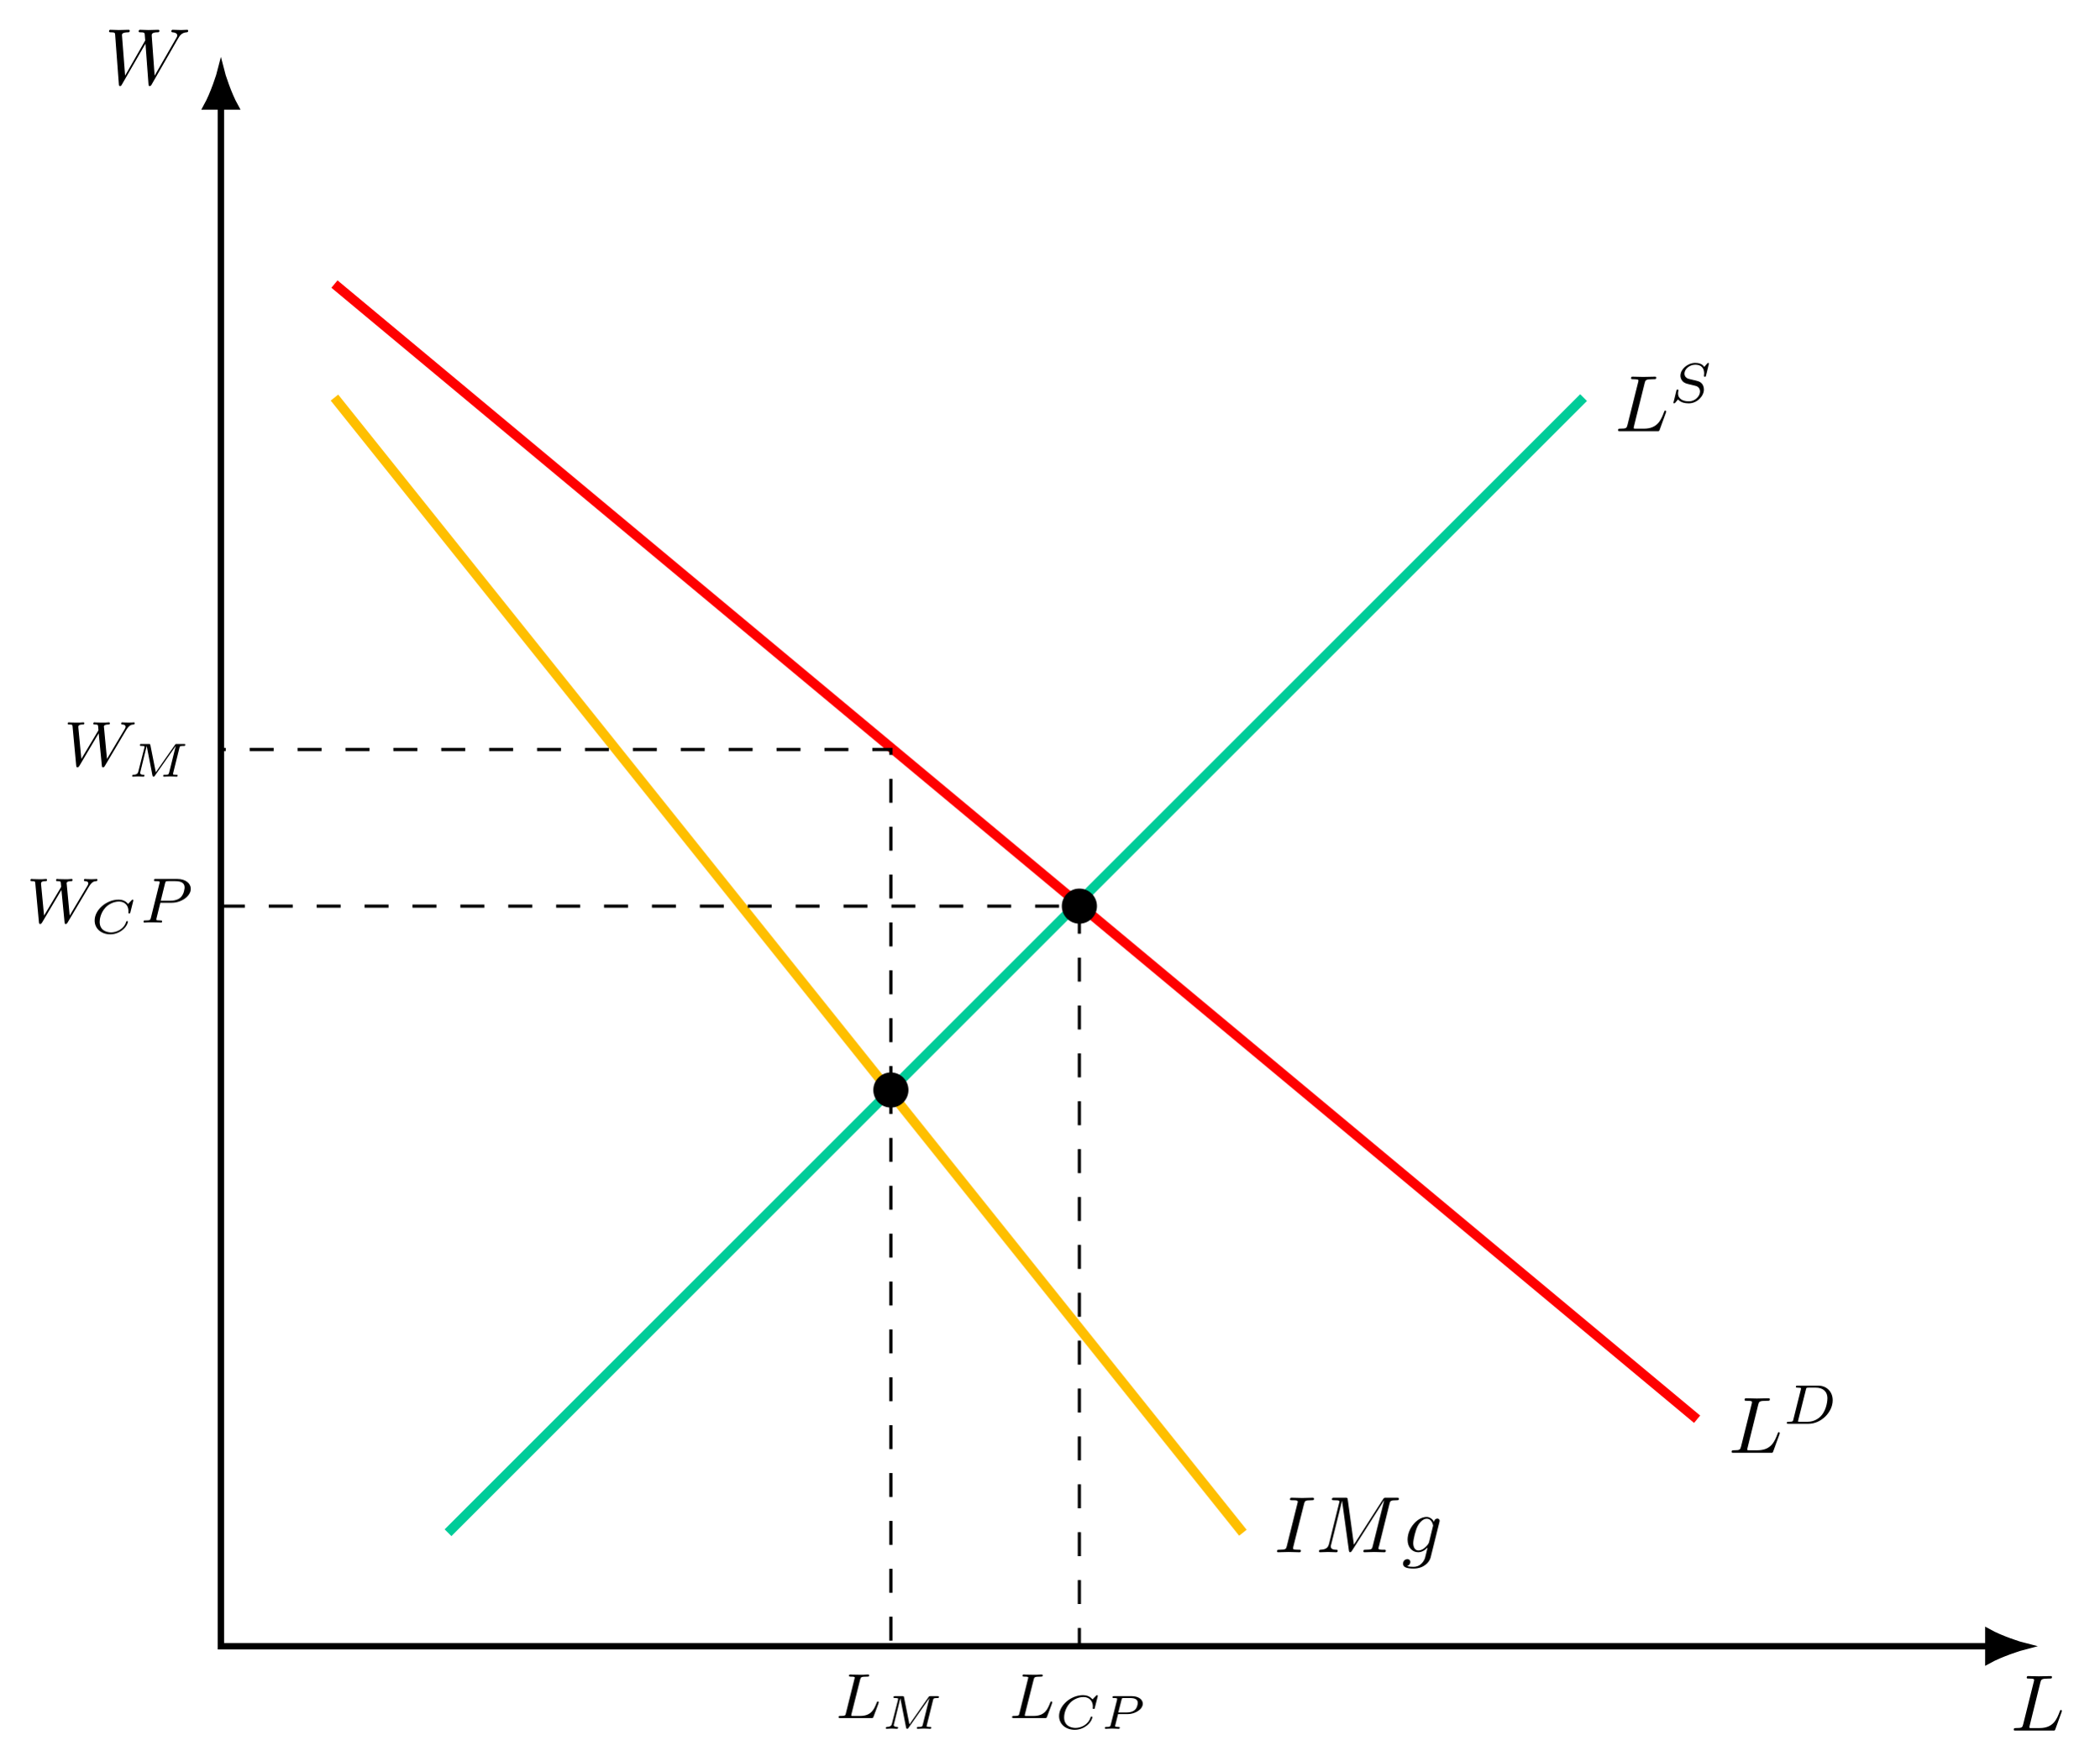
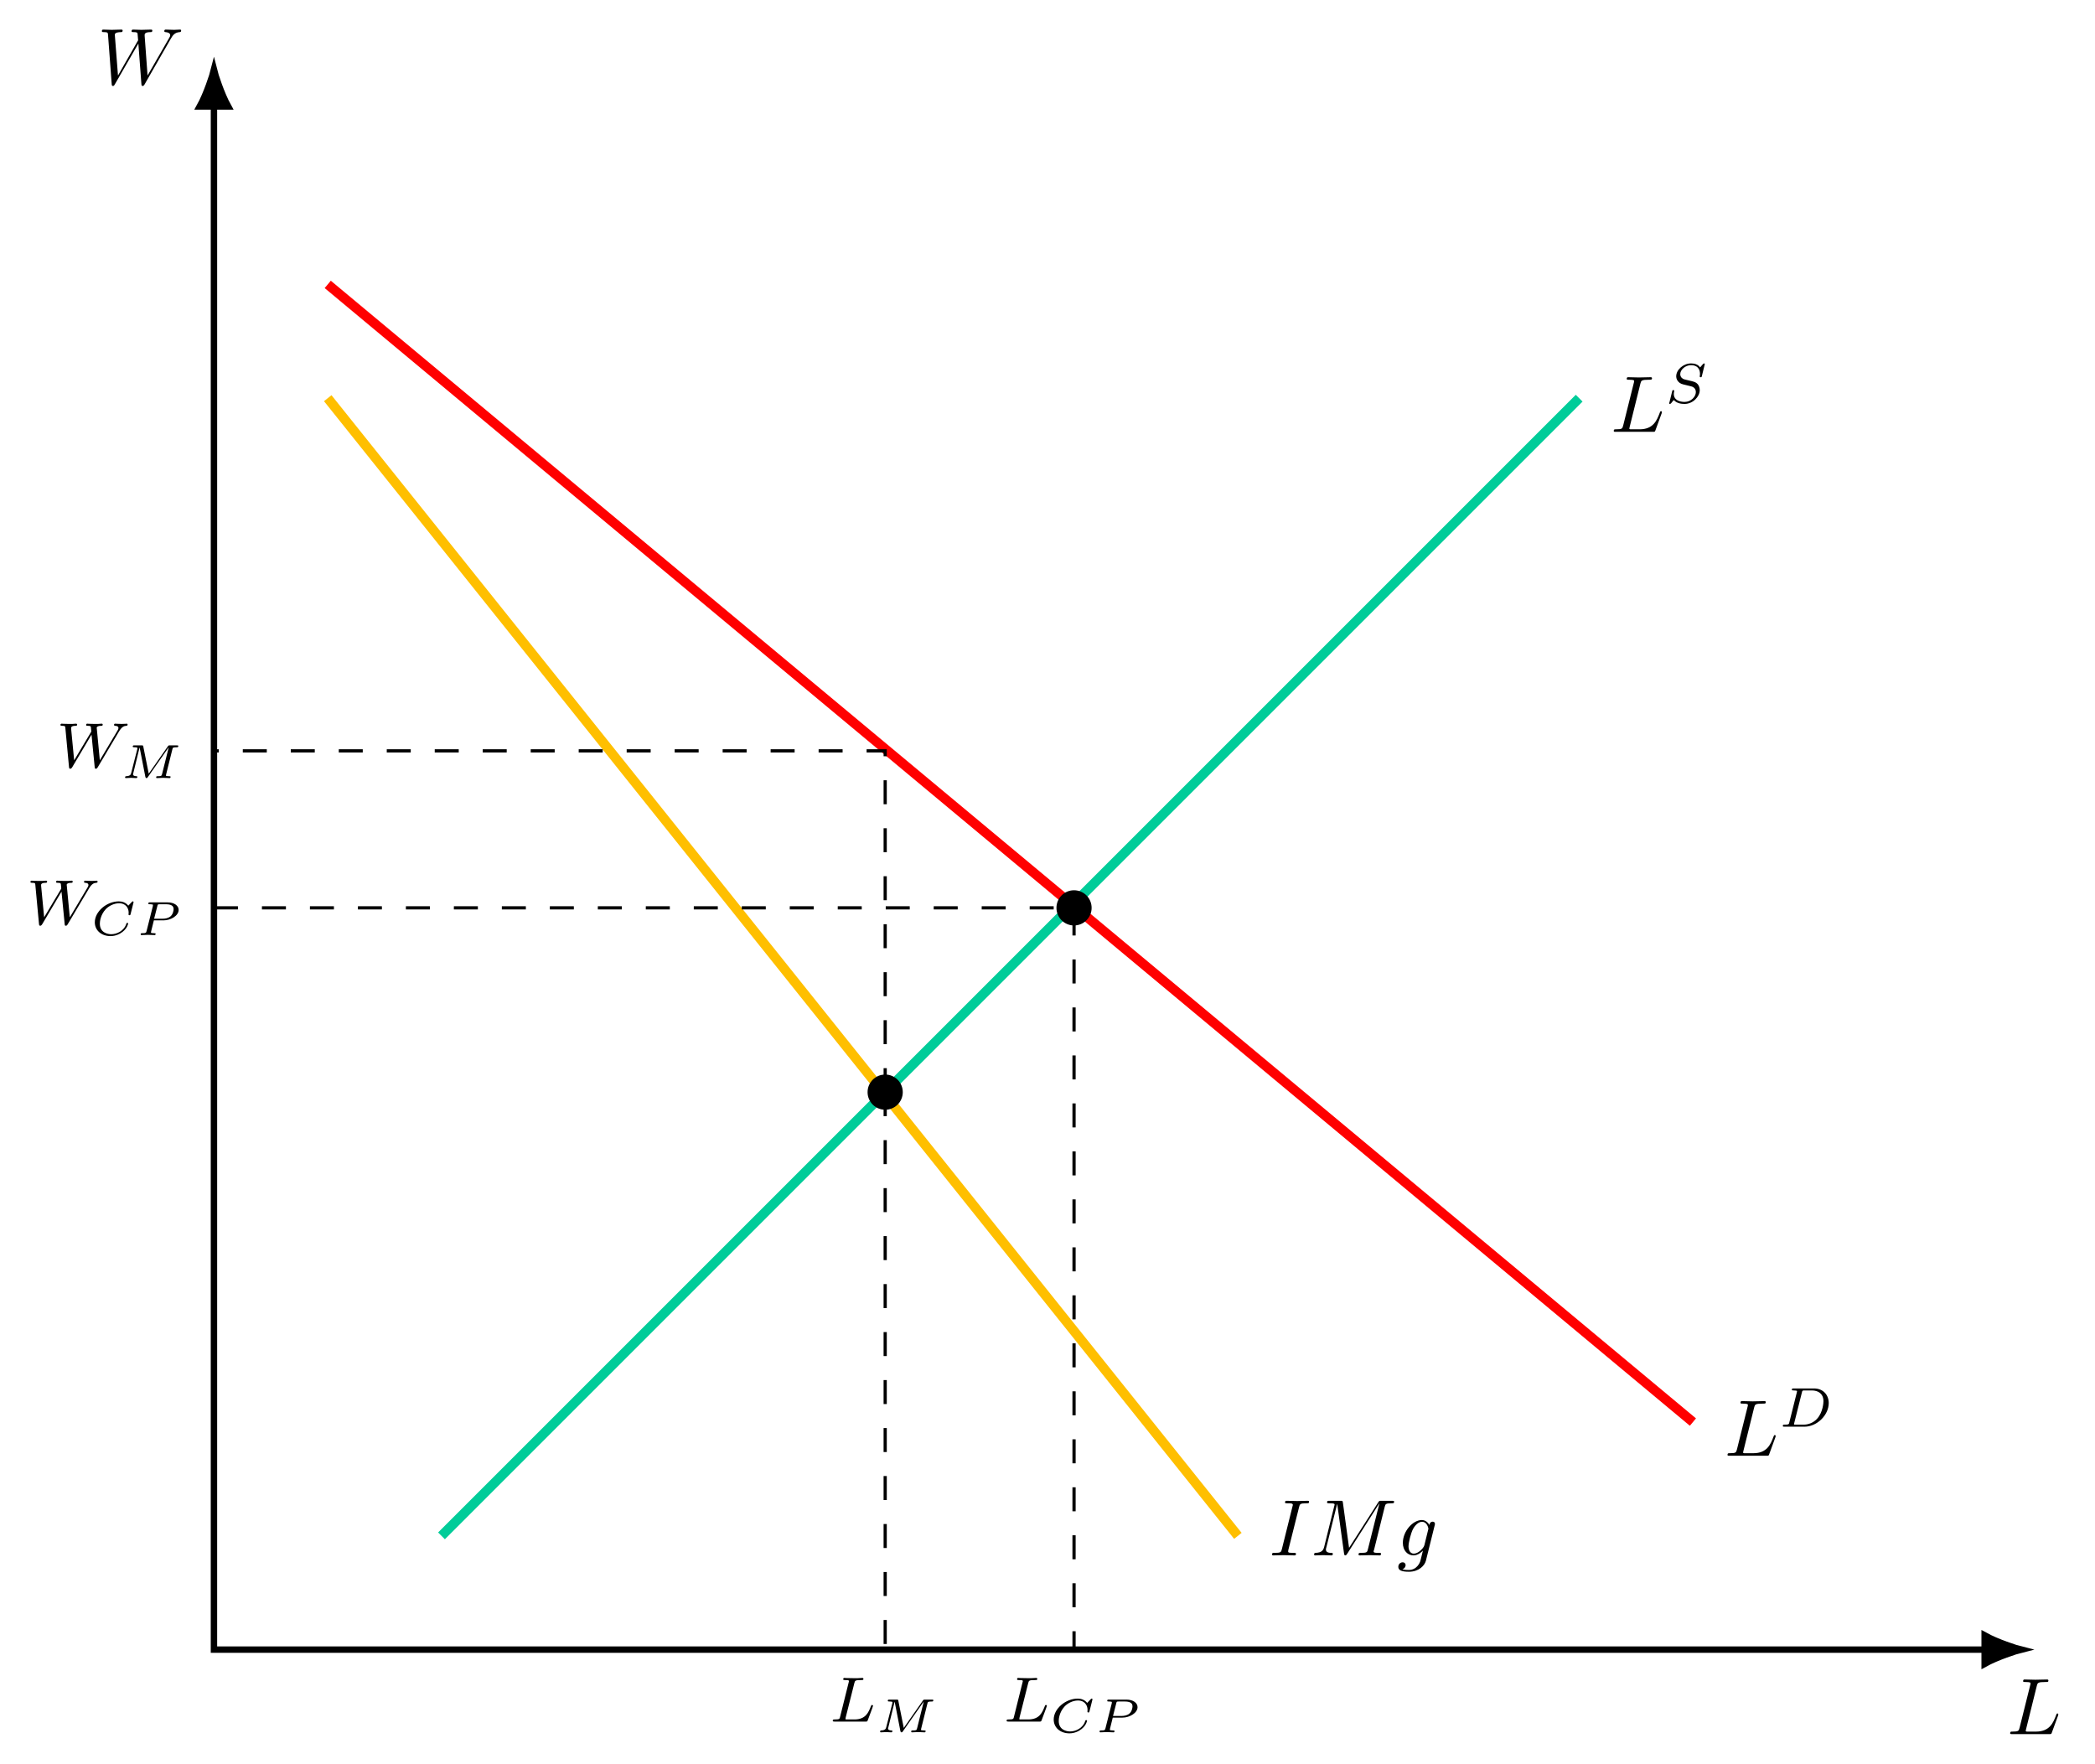
- <svg xmlns="http://www.w3.org/2000/svg" xmlns:xlink="http://www.w3.org/1999/xlink" width="261.051" height="218.997" viewBox="0 0 261.051 218.997">
+ <svg xmlns="http://www.w3.org/2000/svg" xmlns:xlink="http://www.w3.org/1999/xlink" width="260.137" height="218.997" viewBox="0 0 260.137 218.997">
  <defs>
    <g>
      <g id="glyph-0-0">
        <path d="M 9.094 -5.625 C 9.344 -6.062 9.578 -6.422 10.203 -6.469 C 10.297 -6.484 10.391 -6.484 10.391 -6.672 C 10.391 -6.703 10.359 -6.781 10.281 -6.781 C 10.047 -6.781 9.766 -6.75 9.516 -6.75 C 9.172 -6.75 8.812 -6.781 8.484 -6.781 C 8.422 -6.781 8.297 -6.781 8.297 -6.594 C 8.297 -6.484 8.391 -6.469 8.438 -6.469 C 8.688 -6.453 9.031 -6.375 9.031 -6.078 C 9.031 -5.969 8.984 -5.891 8.906 -5.75 L 6.219 -1.078 L 5.859 -6 C 5.844 -6.203 5.828 -6.453 6.547 -6.469 C 6.719 -6.469 6.812 -6.469 6.812 -6.672 C 6.812 -6.766 6.703 -6.781 6.672 -6.781 C 6.266 -6.781 5.859 -6.75 5.453 -6.75 C 5.234 -6.75 4.641 -6.781 4.422 -6.781 C 4.359 -6.781 4.234 -6.781 4.234 -6.578 C 4.234 -6.469 4.328 -6.469 4.469 -6.469 C 4.906 -6.469 4.969 -6.406 4.984 -6.219 L 5.047 -5.453 L 2.547 -1.078 L 2.156 -6.109 C 2.156 -6.234 2.156 -6.453 2.922 -6.469 C 3.016 -6.469 3.125 -6.469 3.125 -6.672 C 3.125 -6.781 3 -6.781 2.984 -6.781 C 2.594 -6.781 2.172 -6.75 1.766 -6.75 C 1.422 -6.75 1.062 -6.781 0.719 -6.781 C 0.672 -6.781 0.547 -6.781 0.547 -6.594 C 0.547 -6.469 0.641 -6.469 0.797 -6.469 C 1.297 -6.469 1.297 -6.375 1.312 -6.109 L 1.766 -0.047 C 1.781 0.141 1.781 0.219 1.922 0.219 C 2.047 0.219 2.078 0.156 2.156 0.016 L 5.078 -5.047 L 5.453 -0.047 C 5.469 0.172 5.484 0.219 5.609 0.219 C 5.734 0.219 5.797 0.125 5.844 0.031 Z M 9.094 -5.625 " />
      </g>
      <g id="glyph-0-1">
        <path d="M 3.703 -6 C 3.797 -6.359 3.828 -6.469 4.766 -6.469 C 5.062 -6.469 5.141 -6.469 5.141 -6.656 C 5.141 -6.781 5.031 -6.781 4.984 -6.781 C 4.656 -6.781 3.844 -6.75 3.516 -6.75 C 3.219 -6.75 2.484 -6.781 2.188 -6.781 C 2.125 -6.781 2 -6.781 2 -6.578 C 2 -6.469 2.094 -6.469 2.281 -6.469 C 2.297 -6.469 2.484 -6.469 2.656 -6.453 C 2.844 -6.422 2.922 -6.422 2.922 -6.297 C 2.922 -6.25 2.922 -6.219 2.891 -6.109 L 1.562 -0.781 C 1.453 -0.391 1.438 -0.312 0.656 -0.312 C 0.484 -0.312 0.391 -0.312 0.391 -0.109 C 0.391 0 0.469 0 0.656 0 L 5.25 0 C 5.484 0 5.5 0 5.562 -0.172 L 6.344 -2.312 C 6.375 -2.422 6.375 -2.438 6.375 -2.453 C 6.375 -2.484 6.344 -2.562 6.266 -2.562 C 6.172 -2.562 6.156 -2.516 6.094 -2.344 C 5.75 -1.438 5.312 -0.312 3.609 -0.312 L 2.672 -0.312 C 2.531 -0.312 2.516 -0.312 2.453 -0.312 C 2.344 -0.328 2.328 -0.344 2.328 -0.422 C 2.328 -0.453 2.328 -0.469 2.375 -0.641 Z M 3.703 -6 " />
      </g>
      <g id="glyph-0-2">
        <path d="M 3.703 -6.016 C 3.797 -6.375 3.828 -6.469 4.609 -6.469 C 4.859 -6.469 4.938 -6.469 4.938 -6.656 C 4.938 -6.781 4.828 -6.781 4.781 -6.781 C 4.5 -6.781 3.766 -6.75 3.469 -6.75 C 3.172 -6.75 2.453 -6.781 2.156 -6.781 C 2.078 -6.781 1.953 -6.781 1.953 -6.578 C 1.953 -6.469 2.047 -6.469 2.234 -6.469 C 2.656 -6.469 2.922 -6.469 2.922 -6.281 C 2.922 -6.234 2.922 -6.219 2.891 -6.125 L 1.562 -0.781 C 1.469 -0.406 1.438 -0.312 0.656 -0.312 C 0.422 -0.312 0.344 -0.312 0.344 -0.109 C 0.344 0 0.453 0 0.484 0 C 0.781 0 1.5 -0.031 1.781 -0.031 C 2.078 -0.031 2.812 0 3.109 0 C 3.188 0 3.312 0 3.312 -0.188 C 3.312 -0.312 3.234 -0.312 3.016 -0.312 C 2.844 -0.312 2.781 -0.312 2.594 -0.328 C 2.375 -0.344 2.344 -0.391 2.344 -0.5 C 2.344 -0.578 2.359 -0.656 2.375 -0.719 Z M 3.703 -6.016 " />
      </g>
      <g id="glyph-0-3">
        <path d="M 9.188 -6.016 C 9.281 -6.375 9.297 -6.469 10.047 -6.469 C 10.266 -6.469 10.359 -6.469 10.359 -6.672 C 10.359 -6.781 10.266 -6.781 10.094 -6.781 L 8.781 -6.781 C 8.516 -6.781 8.516 -6.781 8.391 -6.594 L 4.766 -0.938 L 4 -6.547 C 3.969 -6.781 3.953 -6.781 3.688 -6.781 L 2.328 -6.781 C 2.141 -6.781 2.031 -6.781 2.031 -6.594 C 2.031 -6.469 2.125 -6.469 2.328 -6.469 C 2.453 -6.469 2.625 -6.453 2.75 -6.453 C 2.906 -6.422 2.969 -6.406 2.969 -6.297 C 2.969 -6.25 2.953 -6.219 2.922 -6.109 L 1.672 -1.047 C 1.562 -0.656 1.406 -0.344 0.594 -0.312 C 0.547 -0.312 0.422 -0.297 0.422 -0.125 C 0.422 -0.031 0.469 0 0.562 0 C 0.875 0 1.219 -0.031 1.547 -0.031 C 1.891 -0.031 2.25 0 2.562 0 C 2.625 0 2.75 0 2.75 -0.203 C 2.75 -0.312 2.641 -0.312 2.562 -0.312 C 2 -0.312 1.891 -0.516 1.891 -0.75 C 1.891 -0.812 1.906 -0.859 1.938 -0.969 L 3.281 -6.375 L 3.297 -6.375 L 4.141 -0.234 C 4.172 -0.109 4.172 0 4.297 0 C 4.406 0 4.469 -0.109 4.516 -0.172 L 8.516 -6.453 L 8.531 -6.453 L 7.109 -0.781 C 7.016 -0.391 7 -0.312 6.219 -0.312 C 6.047 -0.312 5.938 -0.312 5.938 -0.125 C 5.938 0 6.047 0 6.078 0 C 6.359 0 7.031 -0.031 7.312 -0.031 C 7.719 -0.031 8.141 0 8.547 0 C 8.609 0 8.734 0 8.734 -0.203 C 8.734 -0.312 8.656 -0.312 8.469 -0.312 C 8.094 -0.312 7.812 -0.312 7.812 -0.484 C 7.812 -0.531 7.812 -0.547 7.875 -0.719 Z M 9.188 -6.016 " />
      </g>
      <g id="glyph-0-4">
        <path d="M 4.672 -3.734 C 4.688 -3.797 4.703 -3.844 4.703 -3.922 C 4.703 -4.094 4.578 -4.188 4.422 -4.188 C 4.312 -4.188 4.047 -4.125 4.016 -3.766 C 3.828 -4.125 3.484 -4.391 3.078 -4.391 C 1.953 -4.391 0.719 -3 0.719 -1.562 C 0.719 -0.578 1.328 0 2.047 0 C 2.625 0 3.094 -0.469 3.188 -0.578 L 3.203 -0.562 C 3 0.312 2.875 0.719 2.875 0.75 C 2.844 0.828 2.5 1.812 1.453 1.812 C 1.266 1.812 0.938 1.812 0.656 1.719 C 0.953 1.625 1.062 1.375 1.062 1.203 C 1.062 1.047 0.953 0.859 0.688 0.859 C 0.469 0.859 0.156 1.031 0.156 1.422 C 0.156 1.828 0.516 2.031 1.469 2.031 C 2.703 2.031 3.422 1.266 3.578 0.672 Z M 3.391 -1.266 C 3.328 -1.016 3.094 -0.766 2.875 -0.578 C 2.672 -0.391 2.359 -0.219 2.078 -0.219 C 1.578 -0.219 1.422 -0.734 1.422 -1.125 C 1.422 -1.609 1.719 -2.781 1.984 -3.281 C 2.25 -3.766 2.672 -4.172 3.094 -4.172 C 3.75 -4.172 3.891 -3.359 3.891 -3.312 C 3.891 -3.266 3.875 -3.203 3.859 -3.172 Z M 3.391 -1.266 " />
      </g>
      <g id="glyph-1-0">
        <path d="M 1.312 -0.547 C 1.266 -0.312 1.25 -0.25 0.703 -0.25 C 0.578 -0.25 0.5 -0.25 0.5 -0.094 C 0.5 0 0.578 0 0.703 0 L 3.188 0 C 4.734 0 6.203 -1.422 6.203 -2.938 C 6.203 -3.953 5.5 -4.75 4.375 -4.75 L 1.844 -4.75 C 1.703 -4.75 1.625 -4.75 1.625 -4.594 C 1.625 -4.5 1.703 -4.5 1.844 -4.5 C 1.953 -4.5 1.984 -4.5 2.109 -4.484 C 2.25 -4.469 2.266 -4.453 2.266 -4.391 C 2.266 -4.375 2.266 -4.344 2.234 -4.234 Z M 2.875 -4.266 C 2.922 -4.484 2.938 -4.5 3.219 -4.5 L 4.109 -4.5 C 4.891 -4.5 5.547 -4.109 5.547 -3.156 C 5.547 -3 5.484 -1.797 4.781 -1.016 C 4.516 -0.703 3.922 -0.25 3.062 -0.25 L 2.109 -0.25 C 1.891 -0.25 1.891 -0.25 1.891 -0.312 C 1.891 -0.328 1.891 -0.359 1.922 -0.469 Z M 2.875 -4.266 " />
      </g>
      <g id="glyph-1-1">
        <path d="M 4.938 -4.797 C 4.938 -4.828 4.922 -4.891 4.844 -4.891 C 4.812 -4.891 4.797 -4.875 4.703 -4.797 L 4.359 -4.391 C 4.109 -4.766 3.672 -4.891 3.234 -4.891 C 2.266 -4.891 1.391 -4.094 1.391 -3.297 C 1.391 -3.188 1.406 -2.906 1.625 -2.656 C 1.859 -2.375 2.109 -2.312 2.594 -2.203 C 2.719 -2.172 3.078 -2.094 3.172 -2.062 C 3.406 -2.016 3.828 -1.859 3.828 -1.328 C 3.828 -0.766 3.234 -0.109 2.438 -0.109 C 1.828 -0.109 1.094 -0.328 1.094 -1.094 C 1.094 -1.172 1.109 -1.328 1.141 -1.453 C 1.141 -1.469 1.141 -1.484 1.141 -1.484 C 1.141 -1.578 1.062 -1.578 1.031 -1.578 C 0.938 -1.578 0.922 -1.562 0.891 -1.438 L 0.547 -0.047 C 0.531 -0.016 0.516 0.016 0.516 0.062 C 0.516 0.094 0.547 0.141 0.625 0.141 C 0.656 0.141 0.672 0.125 0.766 0.047 C 0.828 -0.047 1.016 -0.266 1.094 -0.344 C 1.453 0.062 2 0.141 2.422 0.141 C 3.469 0.141 4.312 -0.766 4.312 -1.578 C 4.312 -1.891 4.188 -2.172 4.047 -2.328 C 3.797 -2.578 3.688 -2.609 2.797 -2.812 C 2.656 -2.844 2.422 -2.906 2.359 -2.922 C 2.188 -2.984 1.891 -3.156 1.891 -3.562 C 1.891 -4.109 2.516 -4.672 3.234 -4.672 C 3.984 -4.672 4.344 -4.234 4.344 -3.578 C 4.344 -3.484 4.312 -3.328 4.312 -3.266 C 4.312 -3.172 4.406 -3.172 4.438 -3.172 C 4.547 -3.172 4.547 -3.203 4.578 -3.328 Z M 4.938 -4.797 " />
      </g>
      <g id="glyph-2-0">
        <path d="M 7.75 -4.469 C 8.109 -5.062 8.375 -5.141 8.641 -5.156 C 8.719 -5.172 8.812 -5.172 8.812 -5.312 C 8.812 -5.359 8.766 -5.422 8.703 -5.422 C 8.562 -5.422 8.688 -5.391 8.062 -5.391 C 7.547 -5.391 7.312 -5.422 7.266 -5.422 C 7.141 -5.422 7.125 -5.328 7.125 -5.266 C 7.125 -5.172 7.234 -5.156 7.25 -5.156 C 7.484 -5.156 7.672 -5.078 7.672 -4.875 C 7.672 -4.766 7.594 -4.641 7.562 -4.578 L 5.359 -0.875 L 4.984 -4.812 C 4.984 -4.828 4.969 -4.891 4.969 -4.906 C 4.969 -5.031 5.125 -5.156 5.516 -5.156 C 5.625 -5.156 5.719 -5.156 5.719 -5.312 C 5.719 -5.375 5.672 -5.422 5.594 -5.422 C 5.516 -5.422 5.219 -5.406 5.141 -5.391 L 4.672 -5.391 C 3.953 -5.391 3.875 -5.422 3.812 -5.422 C 3.781 -5.422 3.656 -5.422 3.656 -5.266 C 3.656 -5.156 3.75 -5.156 3.875 -5.156 C 4.203 -5.156 4.234 -5.094 4.25 -4.984 C 4.25 -4.969 4.297 -4.516 4.297 -4.484 C 4.297 -4.453 4.297 -4.422 4.234 -4.328 L 2.172 -0.875 L 1.797 -4.781 C 1.797 -4.812 1.797 -4.875 1.797 -4.922 C 1.797 -4.984 1.859 -5.156 2.344 -5.156 C 2.422 -5.156 2.547 -5.156 2.547 -5.312 C 2.547 -5.375 2.484 -5.422 2.406 -5.422 C 2.328 -5.422 2.047 -5.406 1.953 -5.391 L 1.484 -5.391 C 0.75 -5.391 0.719 -5.422 0.625 -5.422 C 0.5 -5.422 0.469 -5.328 0.469 -5.266 C 0.469 -5.156 0.594 -5.156 0.672 -5.156 C 1.047 -5.156 1.062 -5.109 1.078 -4.906 L 1.531 -0.062 C 1.547 0.094 1.562 0.172 1.688 0.172 C 1.75 0.172 1.828 0.141 1.922 0 L 4.328 -4.062 L 4.719 -0.062 C 4.734 0.094 4.734 0.172 4.859 0.172 C 5 0.172 5.047 0.078 5.094 0 Z M 7.75 -4.469 " />
      </g>
      <g id="glyph-2-1">
-         <path d="M 2.5 -2.469 L 3.938 -2.469 C 5.094 -2.469 6.281 -3.266 6.281 -4.203 C 6.281 -4.875 5.641 -5.422 4.625 -5.422 L 1.938 -5.422 C 1.797 -5.422 1.703 -5.422 1.703 -5.266 C 1.703 -5.156 1.797 -5.156 1.922 -5.156 C 2.188 -5.156 2.422 -5.156 2.422 -5.031 C 2.422 -5 2.406 -5 2.391 -4.891 L 1.328 -0.625 C 1.25 -0.328 1.234 -0.266 0.672 -0.266 C 0.484 -0.266 0.406 -0.266 0.406 -0.109 C 0.406 -0.078 0.422 0 0.531 0 C 0.688 0 0.875 -0.016 1.031 -0.031 L 1.531 -0.031 C 2.297 -0.031 2.5 0 2.562 0 C 2.609 0 2.719 0 2.719 -0.156 C 2.719 -0.266 2.609 -0.266 2.469 -0.266 C 2.453 -0.266 2.312 -0.266 2.172 -0.281 C 2.016 -0.297 2 -0.312 2 -0.391 C 2 -0.422 2.016 -0.469 2.016 -0.516 Z M 3.078 -4.859 C 3.156 -5.141 3.156 -5.156 3.484 -5.156 L 4.359 -5.156 C 5.016 -5.156 5.516 -4.969 5.516 -4.375 C 5.516 -4.281 5.469 -3.578 5.031 -3.141 C 4.906 -3.016 4.531 -2.719 3.75 -2.719 L 2.547 -2.719 Z M 3.078 -4.859 " />
-       </g>
-       <g id="glyph-2-2">
        <path d="M 3.078 -4.797 C 3.156 -5.078 3.172 -5.156 3.891 -5.156 C 4.125 -5.156 4.203 -5.156 4.203 -5.312 C 4.203 -5.328 4.188 -5.422 4.062 -5.422 C 3.891 -5.422 3.656 -5.406 3.5 -5.391 L 2.922 -5.391 C 2.094 -5.391 1.906 -5.422 1.844 -5.422 C 1.812 -5.422 1.688 -5.422 1.688 -5.266 C 1.688 -5.156 1.797 -5.156 1.922 -5.156 C 2.188 -5.156 2.406 -5.156 2.406 -5.031 C 2.406 -5 2.406 -5 2.375 -4.891 L 1.312 -0.625 C 1.25 -0.328 1.234 -0.266 0.641 -0.266 C 0.484 -0.266 0.391 -0.266 0.391 -0.109 C 0.391 0 0.5 0 0.641 0 L 4.469 0 C 4.672 0 4.672 -0.016 4.734 -0.156 C 4.812 -0.375 5.391 -1.875 5.391 -1.953 C 5.391 -2.031 5.328 -2.062 5.281 -2.062 C 5.188 -2.062 5.172 -2.016 5.125 -1.891 C 4.828 -1.156 4.5 -0.266 3.078 -0.266 L 2.062 -0.266 C 2 -0.281 1.969 -0.281 1.969 -0.328 C 1.969 -0.391 1.984 -0.453 2 -0.516 Z M 3.078 -4.797 " />
      </g>
      <g id="glyph-3-0">
        <path d="M 5.297 -4.016 C 5.297 -4.078 5.312 -4.094 5.312 -4.109 C 5.312 -4.125 5.297 -4.188 5.219 -4.188 C 5.172 -4.188 5.172 -4.188 5.109 -4.125 L 4.656 -3.656 C 4.344 -4.047 3.906 -4.188 3.484 -4.188 C 1.969 -4.188 0.5 -2.922 0.5 -1.594 C 0.5 -0.562 1.344 0.125 2.453 0.125 C 3.062 0.125 3.609 -0.125 3.953 -0.406 C 4.547 -0.875 4.641 -1.406 4.641 -1.438 C 4.641 -1.5 4.594 -1.516 4.531 -1.516 C 4.469 -1.516 4.438 -1.5 4.422 -1.438 C 4.141 -0.5 3.203 -0.109 2.547 -0.109 C 2.094 -0.109 1.125 -0.297 1.125 -1.422 C 1.125 -1.656 1.188 -2.484 1.844 -3.203 C 2.156 -3.547 2.797 -3.953 3.531 -3.953 C 4.297 -3.953 4.703 -3.406 4.703 -2.781 C 4.703 -2.672 4.688 -2.578 4.688 -2.562 C 4.688 -2.469 4.781 -2.469 4.797 -2.469 C 4.875 -2.469 4.906 -2.469 4.938 -2.594 Z M 5.297 -4.016 " />
      </g>
      <g id="glyph-3-1">
        <path d="M 2.156 -1.828 L 3.359 -1.828 C 4.25 -1.828 5.234 -2.406 5.234 -3.125 C 5.234 -3.656 4.688 -4.062 3.859 -4.062 L 1.672 -4.062 C 1.562 -4.062 1.469 -4.062 1.469 -3.922 C 1.469 -3.828 1.547 -3.828 1.672 -3.828 C 1.781 -3.828 1.922 -3.828 2.047 -3.781 C 2.047 -3.719 2.047 -3.688 2.031 -3.594 L 1.25 -0.5 C 1.188 -0.281 1.172 -0.234 0.734 -0.234 C 0.594 -0.234 0.516 -0.234 0.516 -0.094 C 0.516 -0.047 0.547 0 0.625 0 C 0.75 0 0.891 -0.016 1.016 -0.016 C 1.156 -0.016 1.281 -0.031 1.422 -0.031 C 1.547 -0.031 1.688 -0.016 1.828 -0.016 C 1.953 -0.016 2.109 0 2.234 0 C 2.281 0 2.375 0 2.375 -0.156 C 2.375 -0.234 2.297 -0.234 2.172 -0.234 C 2.156 -0.234 2.047 -0.234 1.953 -0.25 C 1.828 -0.266 1.797 -0.266 1.797 -0.328 C 1.797 -0.344 1.797 -0.375 1.812 -0.438 Z M 2.594 -3.625 C 2.641 -3.812 2.641 -3.828 2.891 -3.828 L 3.656 -3.828 C 4.203 -3.828 4.609 -3.688 4.609 -3.234 C 4.609 -3.047 4.531 -2.562 4.188 -2.297 C 3.922 -2.094 3.547 -2.031 3.203 -2.031 L 2.188 -2.031 Z M 2.594 -3.625 " />
      </g>
      <g id="glyph-3-2">
        <path d="M 6.406 -3.578 C 6.453 -3.781 6.469 -3.828 6.953 -3.828 C 7.047 -3.828 7.141 -3.828 7.141 -3.984 C 7.141 -4.062 7.062 -4.062 6.953 -4.062 L 6.109 -4.062 C 5.938 -4.062 5.922 -4.062 5.828 -3.922 L 3.469 -0.547 L 2.797 -3.906 C 2.781 -4.062 2.734 -4.062 2.578 -4.062 L 1.688 -4.062 C 1.578 -4.062 1.484 -4.062 1.484 -3.922 C 1.484 -3.828 1.578 -3.828 1.688 -3.828 C 1.797 -3.828 1.938 -3.828 2.062 -3.781 C 2.062 -3.734 2.062 -3.688 2.047 -3.594 L 1.297 -0.656 C 1.25 -0.422 1.141 -0.25 0.656 -0.234 C 0.578 -0.234 0.531 -0.172 0.531 -0.078 C 0.531 -0.062 0.547 0 0.625 0 C 0.781 0 1.125 -0.031 1.266 -0.031 L 1.594 -0.016 C 1.703 -0.016 1.828 0 1.922 0 C 2.047 0 2.062 -0.125 2.062 -0.156 C 2.047 -0.234 1.984 -0.234 1.906 -0.234 C 1.641 -0.25 1.516 -0.328 1.516 -0.469 C 1.516 -0.516 1.531 -0.531 1.547 -0.594 L 2.328 -3.781 L 2.344 -3.781 L 3.047 -0.172 C 3.078 -0.062 3.094 0 3.188 0 C 3.281 0 3.328 -0.062 3.359 -0.125 L 5.953 -3.828 L 5.125 -0.5 C 5.062 -0.281 5.047 -0.234 4.609 -0.234 C 4.484 -0.234 4.469 -0.234 4.438 -0.219 C 4.406 -0.203 4.391 -0.125 4.391 -0.078 C 4.391 -0.062 4.406 0 4.484 0 C 4.609 0 4.734 -0.016 4.859 -0.016 C 4.984 -0.016 5.125 -0.031 5.25 -0.031 C 5.25 -0.031 5.672 -0.016 5.672 -0.016 C 5.781 -0.016 5.922 0 6.047 0 C 6.078 0 6.125 0 6.156 -0.047 C 6.156 -0.062 6.188 -0.125 6.188 -0.156 C 6.172 -0.234 6.109 -0.234 5.984 -0.234 C 5.906 -0.234 5.812 -0.25 5.75 -0.25 C 5.641 -0.266 5.609 -0.266 5.609 -0.328 C 5.609 -0.344 5.609 -0.375 5.625 -0.438 Z M 6.406 -3.578 " />
      </g>
    </g>
    <clipPath id="clip-0">
-       <path clip-rule="nonzero" d="M 14 0.395 L 41 0.395 L 41 25 L 14 25 Z M 14 0.395 " />
+       <path clip-rule="nonzero" d="M 13 0.359 L 40 0.359 L 40 25 L 13 25 Z M 13 0.359 " />
    </clipPath>
    <clipPath id="clip-1">
-       <path clip-rule="nonzero" d="M 236 191 L 260.105 191 L 260.105 218 L 236 218 Z M 236 191 " />
+       <path clip-rule="nonzero" d="M 235 191 L 259.277 191 L 259.277 218 L 235 218 Z M 235 191 " />
    </clipPath>
  </defs>
-   <path fill="none" stroke-width="0.797" stroke-linecap="butt" stroke-linejoin="miter" stroke="rgb(0%, 0%, 0%)" stroke-opacity="1" stroke-miterlimit="10" d="M -0 192.252 L -0 0.001 L 220.599 0.001 " transform="matrix(0.996378, 0, 0, -0.996378, 27.46914, 204.802)" />
-   <path fill-rule="nonzero" fill="rgb(0%, 0%, 0%)" fill-opacity="1" d="M 27.469 8.73 C 27.332 9.285 26.551 11.723 25.703 13.246 L 29.234 13.246 C 28.387 11.723 27.605 9.285 27.469 8.73 Z M 27.469 8.73 " />
+   <path fill="none" stroke-width="0.797" stroke-linecap="butt" stroke-linejoin="miter" stroke="rgb(0%, 0%, 0%)" stroke-opacity="1" stroke-miterlimit="10" d="M -0 192.249 L -0 0 L 220.596 0 " transform="matrix(0.996693, 0, 0, -0.996693, 26.56686, 204.8322)" />
+   <path fill-rule="nonzero" fill="rgb(0%, 0%, 0%)" fill-opacity="1" d="M 26.566 8.699 C 26.43 9.254 25.648 11.691 24.801 13.219 L 28.332 13.219 C 27.484 11.691 26.703 9.254 26.566 8.699 Z M 26.566 8.699 " />
  <g clip-path="url(#clip-0)">
-     <path fill="none" stroke-width="0.797" stroke-linecap="butt" stroke-linejoin="miter" stroke="rgb(0%, 0%, 0%)" stroke-opacity="1" stroke-miterlimit="10" d="M 4.534 0 C 3.977 0.138 1.531 0.922 0.002 1.772 L 0.002 -1.772 C 1.531 -0.921 3.977 -0.137 4.534 0 Z M 4.534 0 " transform="matrix(0, -0.996378, -0.996378, 0, 27.46914, 13.24767)" />
+     <path fill="none" stroke-width="0.797" stroke-linecap="butt" stroke-linejoin="miter" stroke="rgb(0%, 0%, 0%)" stroke-opacity="1" stroke-miterlimit="10" d="M 4.533 0 C 3.976 0.138 1.531 0.921 -0.002 1.772 L -0.002 -1.771 C 1.531 -0.921 3.976 -0.137 4.533 0 Z M 4.533 0 " transform="matrix(0, -0.996693, -0.996693, 0, 26.56686, 13.21718)" />
  </g>
-   <path fill-rule="nonzero" fill="rgb(0%, 0%, 0%)" fill-opacity="1" d="M 251.785 204.801 C 251.23 204.664 248.793 203.887 247.27 203.035 L 247.27 206.566 C 248.793 205.719 251.23 204.941 251.785 204.801 Z M 251.785 204.801 " />
+   <path fill-rule="nonzero" fill="rgb(0%, 0%, 0%)" fill-opacity="1" d="M 250.953 204.832 C 250.398 204.695 247.961 203.914 246.434 203.066 L 246.434 206.598 C 247.961 205.75 250.398 204.969 250.953 204.832 Z M 250.953 204.832 " />
  <g clip-path="url(#clip-1)">
-     <path fill="none" stroke-width="0.797" stroke-linecap="butt" stroke-linejoin="miter" stroke="rgb(0%, 0%, 0%)" stroke-opacity="1" stroke-miterlimit="10" d="M 4.534 0.001 C 3.977 0.138 1.531 0.919 0.002 1.773 L 0.002 -1.771 C 1.531 -0.92 3.977 -0.14 4.534 0.001 Z M 4.534 0.001 " transform="matrix(0.996378, 0, 0, -0.996378, 247.2677, 204.802)" />
+     <path fill="none" stroke-width="0.797" stroke-linecap="butt" stroke-linejoin="miter" stroke="rgb(0%, 0%, 0%)" stroke-opacity="1" stroke-miterlimit="10" d="M 4.533 0 C 3.977 0.137 1.531 0.921 -0.001 1.772 L -0.001 -1.771 C 1.531 -0.921 3.977 -0.137 4.533 0 Z M 4.533 0 " transform="matrix(0.996693, 0, 0, -0.996693, 246.435, 204.8322)" />
  </g>
  <g fill="rgb(0%, 0%, 0%)" fill-opacity="1">
-     <use xlink:href="#glyph-0-0" x="13.01" y="10.486" />
+     <use xlink:href="#glyph-0-0" x="12.103" y="10.455" />
  </g>
  <g fill="rgb(0%, 0%, 0%)" fill-opacity="1">
-     <use xlink:href="#glyph-0-1" x="250.042" y="215.29" />
+     <use xlink:href="#glyph-0-1" x="249.21" y="215.323" />
  </g>
-   <path fill="none" stroke-width="1.196" stroke-linecap="butt" stroke-linejoin="miter" stroke="rgb(100%, 0%, 0%)" stroke-opacity="1" stroke-miterlimit="10" d="M 14.172 170.082 L 184.253 28.346 " transform="matrix(0.996378, 0, 0, -0.996378, 27.46914, 204.802)" />
+   <path fill="none" stroke-width="1.196" stroke-linecap="butt" stroke-linejoin="miter" stroke="rgb(100%, 0%, 0%)" stroke-opacity="1" stroke-miterlimit="10" d="M 14.175 170.082 L 184.253 28.348 " transform="matrix(0.996693, 0, 0, -0.996693, 26.56686, 204.8322)" />
  <g fill="rgb(0%, 0%, 0%)" fill-opacity="1">
-     <use xlink:href="#glyph-0-1" x="214.958" y="180.734" />
+     <use xlink:href="#glyph-0-1" x="214.115" y="180.756" />
  </g>
  <g fill="rgb(0%, 0%, 0%)" fill-opacity="1">
-     <use xlink:href="#glyph-1-0" x="221.713" y="177.131" />
+     <use xlink:href="#glyph-1-0" x="220.872" y="177.152" />
  </g>
-   <path fill="none" stroke-width="1.196" stroke-linecap="butt" stroke-linejoin="miter" stroke="rgb(0%, 79.999%, 59.999%)" stroke-opacity="1" stroke-miterlimit="10" d="M 28.348 14.174 L 170.081 155.906 " transform="matrix(0.996378, 0, 0, -0.996378, 27.46914, 204.802)" />
+   <path fill="none" stroke-width="1.196" stroke-linecap="butt" stroke-linejoin="miter" stroke="rgb(0%, 79.999%, 59.999%)" stroke-opacity="1" stroke-miterlimit="10" d="M 28.347 14.172 L 170.081 155.906 " transform="matrix(0.996693, 0, 0, -0.996693, 26.56686, 204.8322)" />
  <g fill="rgb(0%, 0%, 0%)" fill-opacity="1">
-     <use xlink:href="#glyph-0-1" x="200.836" y="53.637" />
+     <use xlink:href="#glyph-0-1" x="199.989" y="53.619" />
  </g>
  <g fill="rgb(0%, 0%, 0%)" fill-opacity="1">
-     <use xlink:href="#glyph-1-1" x="207.591" y="50.034" />
+     <use xlink:href="#glyph-1-1" x="206.746" y="50.015" />
  </g>
-   <path fill="none" stroke-width="1.196" stroke-linecap="butt" stroke-linejoin="miter" stroke="rgb(100%, 75%, 0%)" stroke-opacity="1" stroke-miterlimit="10" d="M 14.172 155.906 L 127.559 14.174 " transform="matrix(0.996378, 0, 0, -0.996378, 27.46914, 204.802)" />
+   <path fill="none" stroke-width="1.196" stroke-linecap="butt" stroke-linejoin="miter" stroke="rgb(100%, 75%, 0%)" stroke-opacity="1" stroke-miterlimit="10" d="M 14.175 155.906 L 127.562 14.172 " transform="matrix(0.996693, 0, 0, -0.996693, 26.56686, 204.8322)" />
  <g fill="rgb(0%, 0%, 0%)" fill-opacity="1">
-     <use xlink:href="#glyph-0-2" x="158.47" y="193.107" />
+     <use xlink:href="#glyph-0-2" x="157.609" y="193.133" />
  </g>
  <g fill="rgb(0%, 0%, 0%)" fill-opacity="1">
-     <use xlink:href="#glyph-0-3" x="163.608" y="193.107" />
+     <use xlink:href="#glyph-0-3" x="162.749" y="193.133" />
  </g>
  <g fill="rgb(0%, 0%, 0%)" fill-opacity="1">
-     <use xlink:href="#glyph-0-4" x="174.33" y="193.107" />
+     <use xlink:href="#glyph-0-4" x="173.474" y="193.133" />
  </g>
-   <path fill-rule="nonzero" fill="rgb(0%, 0%, 0%)" fill-opacity="1" stroke-width="0.399" stroke-linecap="butt" stroke-linejoin="miter" stroke="rgb(0%, 0%, 0%)" stroke-opacity="1" stroke-miterlimit="10" d="M 109.145 92.41 C 109.145 93.512 108.251 94.402 107.149 94.402 C 106.052 94.402 105.158 93.512 105.158 92.41 C 105.158 91.309 106.052 90.419 107.149 90.419 C 108.251 90.419 109.145 91.309 109.145 92.41 Z M 109.145 92.41 " transform="matrix(0.996378, 0, 0, -0.996378, 27.46914, 204.802)" />
-   <path fill-rule="nonzero" fill="rgb(0%, 0%, 0%)" fill-opacity="1" stroke-width="0.399" stroke-linecap="butt" stroke-linejoin="miter" stroke="rgb(0%, 0%, 0%)" stroke-opacity="1" stroke-miterlimit="10" d="M 85.614 69.448 C 85.614 70.55 84.724 71.444 83.623 71.444 C 82.521 71.444 81.631 70.55 81.631 69.448 C 81.631 68.35 82.521 67.457 83.623 67.457 C 84.724 67.457 85.614 68.35 85.614 69.448 Z M 85.614 69.448 " transform="matrix(0.996378, 0, 0, -0.996378, 27.46914, 204.802)" />
-   <path fill="none" stroke-width="0.399" stroke-linecap="butt" stroke-linejoin="miter" stroke="rgb(0%, 0%, 0%)" stroke-opacity="1" stroke-dasharray="2.989 2.989" stroke-miterlimit="10" d="M -0 92.41 L 107.149 92.41 L 107.149 0.001 " transform="matrix(0.996378, 0, 0, -0.996378, 27.46914, 204.802)" />
+   <path fill-rule="nonzero" fill="rgb(0%, 0%, 0%)" fill-opacity="1" stroke-width="0.399" stroke-linecap="butt" stroke-linejoin="miter" stroke="rgb(0%, 0%, 0%)" stroke-opacity="1" stroke-miterlimit="10" d="M 109.142 92.411 C 109.142 93.513 108.252 94.402 107.151 94.402 C 106.049 94.402 105.16 93.513 105.16 92.411 C 105.16 91.31 106.049 90.416 107.151 90.416 C 108.252 90.416 109.142 91.31 109.142 92.411 Z M 109.142 92.411 " transform="matrix(0.996693, 0, 0, -0.996693, 26.56686, 204.8322)" />
+   <path fill-rule="nonzero" fill="rgb(0%, 0%, 0%)" fill-opacity="1" stroke-width="0.399" stroke-linecap="butt" stroke-linejoin="miter" stroke="rgb(0%, 0%, 0%)" stroke-opacity="1" stroke-miterlimit="10" d="M 85.615 69.449 C 85.615 70.55 84.725 71.443 83.624 71.443 C 82.522 71.443 81.629 70.55 81.629 69.449 C 81.629 68.347 82.522 67.458 83.624 67.458 C 84.725 67.458 85.615 68.347 85.615 69.449 Z M 85.615 69.449 " transform="matrix(0.996693, 0, 0, -0.996693, 26.56686, 204.8322)" />
+   <path fill="none" stroke-width="0.399" stroke-linecap="butt" stroke-linejoin="miter" stroke="rgb(0%, 0%, 0%)" stroke-opacity="1" stroke-dasharray="2.989 2.989" stroke-miterlimit="10" d="M -0 92.411 L 107.151 92.411 L 107.151 0 " transform="matrix(0.996693, 0, 0, -0.996693, 26.56686, 204.8322)" />
  <g fill="rgb(0%, 0%, 0%)" fill-opacity="1">
-     <use xlink:href="#glyph-2-0" x="3.308" y="114.773" />
+     <use xlink:href="#glyph-2-0" x="3.309" y="114.775" />
  </g>
  <g fill="rgb(0%, 0%, 0%)" fill-opacity="1">
-     <use xlink:href="#glyph-3-0" x="11.269" y="116.107" />
+     <use xlink:href="#glyph-3-0" x="11.273" y="116.11" />
  </g>
  <g fill="rgb(0%, 0%, 0%)" fill-opacity="1">
-     <use xlink:href="#glyph-2-1" x="17.441" y="114.773" />
+     <use xlink:href="#glyph-3-1" x="16.949" y="116.11" />
  </g>
  <g fill="rgb(0%, 0%, 0%)" fill-opacity="1">
-     <use xlink:href="#glyph-2-2" x="125.47" y="213.736" />
+     <use xlink:href="#glyph-2-1" x="124.599" y="213.769" />
  </g>
  <g fill="rgb(0%, 0%, 0%)" fill-opacity="1">
-     <use xlink:href="#glyph-3-0" x="131.208" y="215.07" />
+     <use xlink:href="#glyph-3-0" x="130.339" y="215.103" />
  </g>
  <g fill="rgb(0%, 0%, 0%)" fill-opacity="1">
-     <use xlink:href="#glyph-3-1" x="136.882" y="215.07" />
+     <use xlink:href="#glyph-3-1" x="136.015" y="215.103" />
  </g>
-   <path fill="none" stroke-width="0.399" stroke-linecap="butt" stroke-linejoin="miter" stroke="rgb(0%, 0%, 0%)" stroke-opacity="1" stroke-dasharray="2.989 2.989" stroke-miterlimit="10" d="M 83.623 69.448 L 83.623 0.001 M 83.623 69.448 L 83.623 111.969 L -0 111.969 " transform="matrix(0.996378, 0, 0, -0.996378, 27.46914, 204.802)" />
+   <path fill="none" stroke-width="0.399" stroke-linecap="butt" stroke-linejoin="miter" stroke="rgb(0%, 0%, 0%)" stroke-opacity="1" stroke-dasharray="2.989 2.989" stroke-miterlimit="10" d="M 83.624 69.449 L 83.624 0 M 83.624 69.449 L 83.624 111.968 L -0 111.968 " transform="matrix(0.996693, 0, 0, -0.996693, 26.56686, 204.8322)" />
  <g fill="rgb(0%, 0%, 0%)" fill-opacity="1">
-     <use xlink:href="#glyph-2-2" x="103.89" y="213.736" />
+     <use xlink:href="#glyph-2-1" x="103.012" y="213.769" />
  </g>
  <g fill="rgb(0%, 0%, 0%)" fill-opacity="1">
-     <use xlink:href="#glyph-3-2" x="109.628" y="215.07" />
+     <use xlink:href="#glyph-3-2" x="108.752" y="215.103" />
  </g>
  <g fill="rgb(0%, 0%, 0%)" fill-opacity="1">
-     <use xlink:href="#glyph-2-0" x="7.944" y="95.285" />
+     <use xlink:href="#glyph-2-0" x="7.036" y="95.281" />
  </g>
  <g fill="rgb(0%, 0%, 0%)" fill-opacity="1">
-     <use xlink:href="#glyph-3-2" x="15.905" y="96.619" />
+     <use xlink:href="#glyph-3-2" x="14.999" y="96.615" />
  </g>
</svg>
